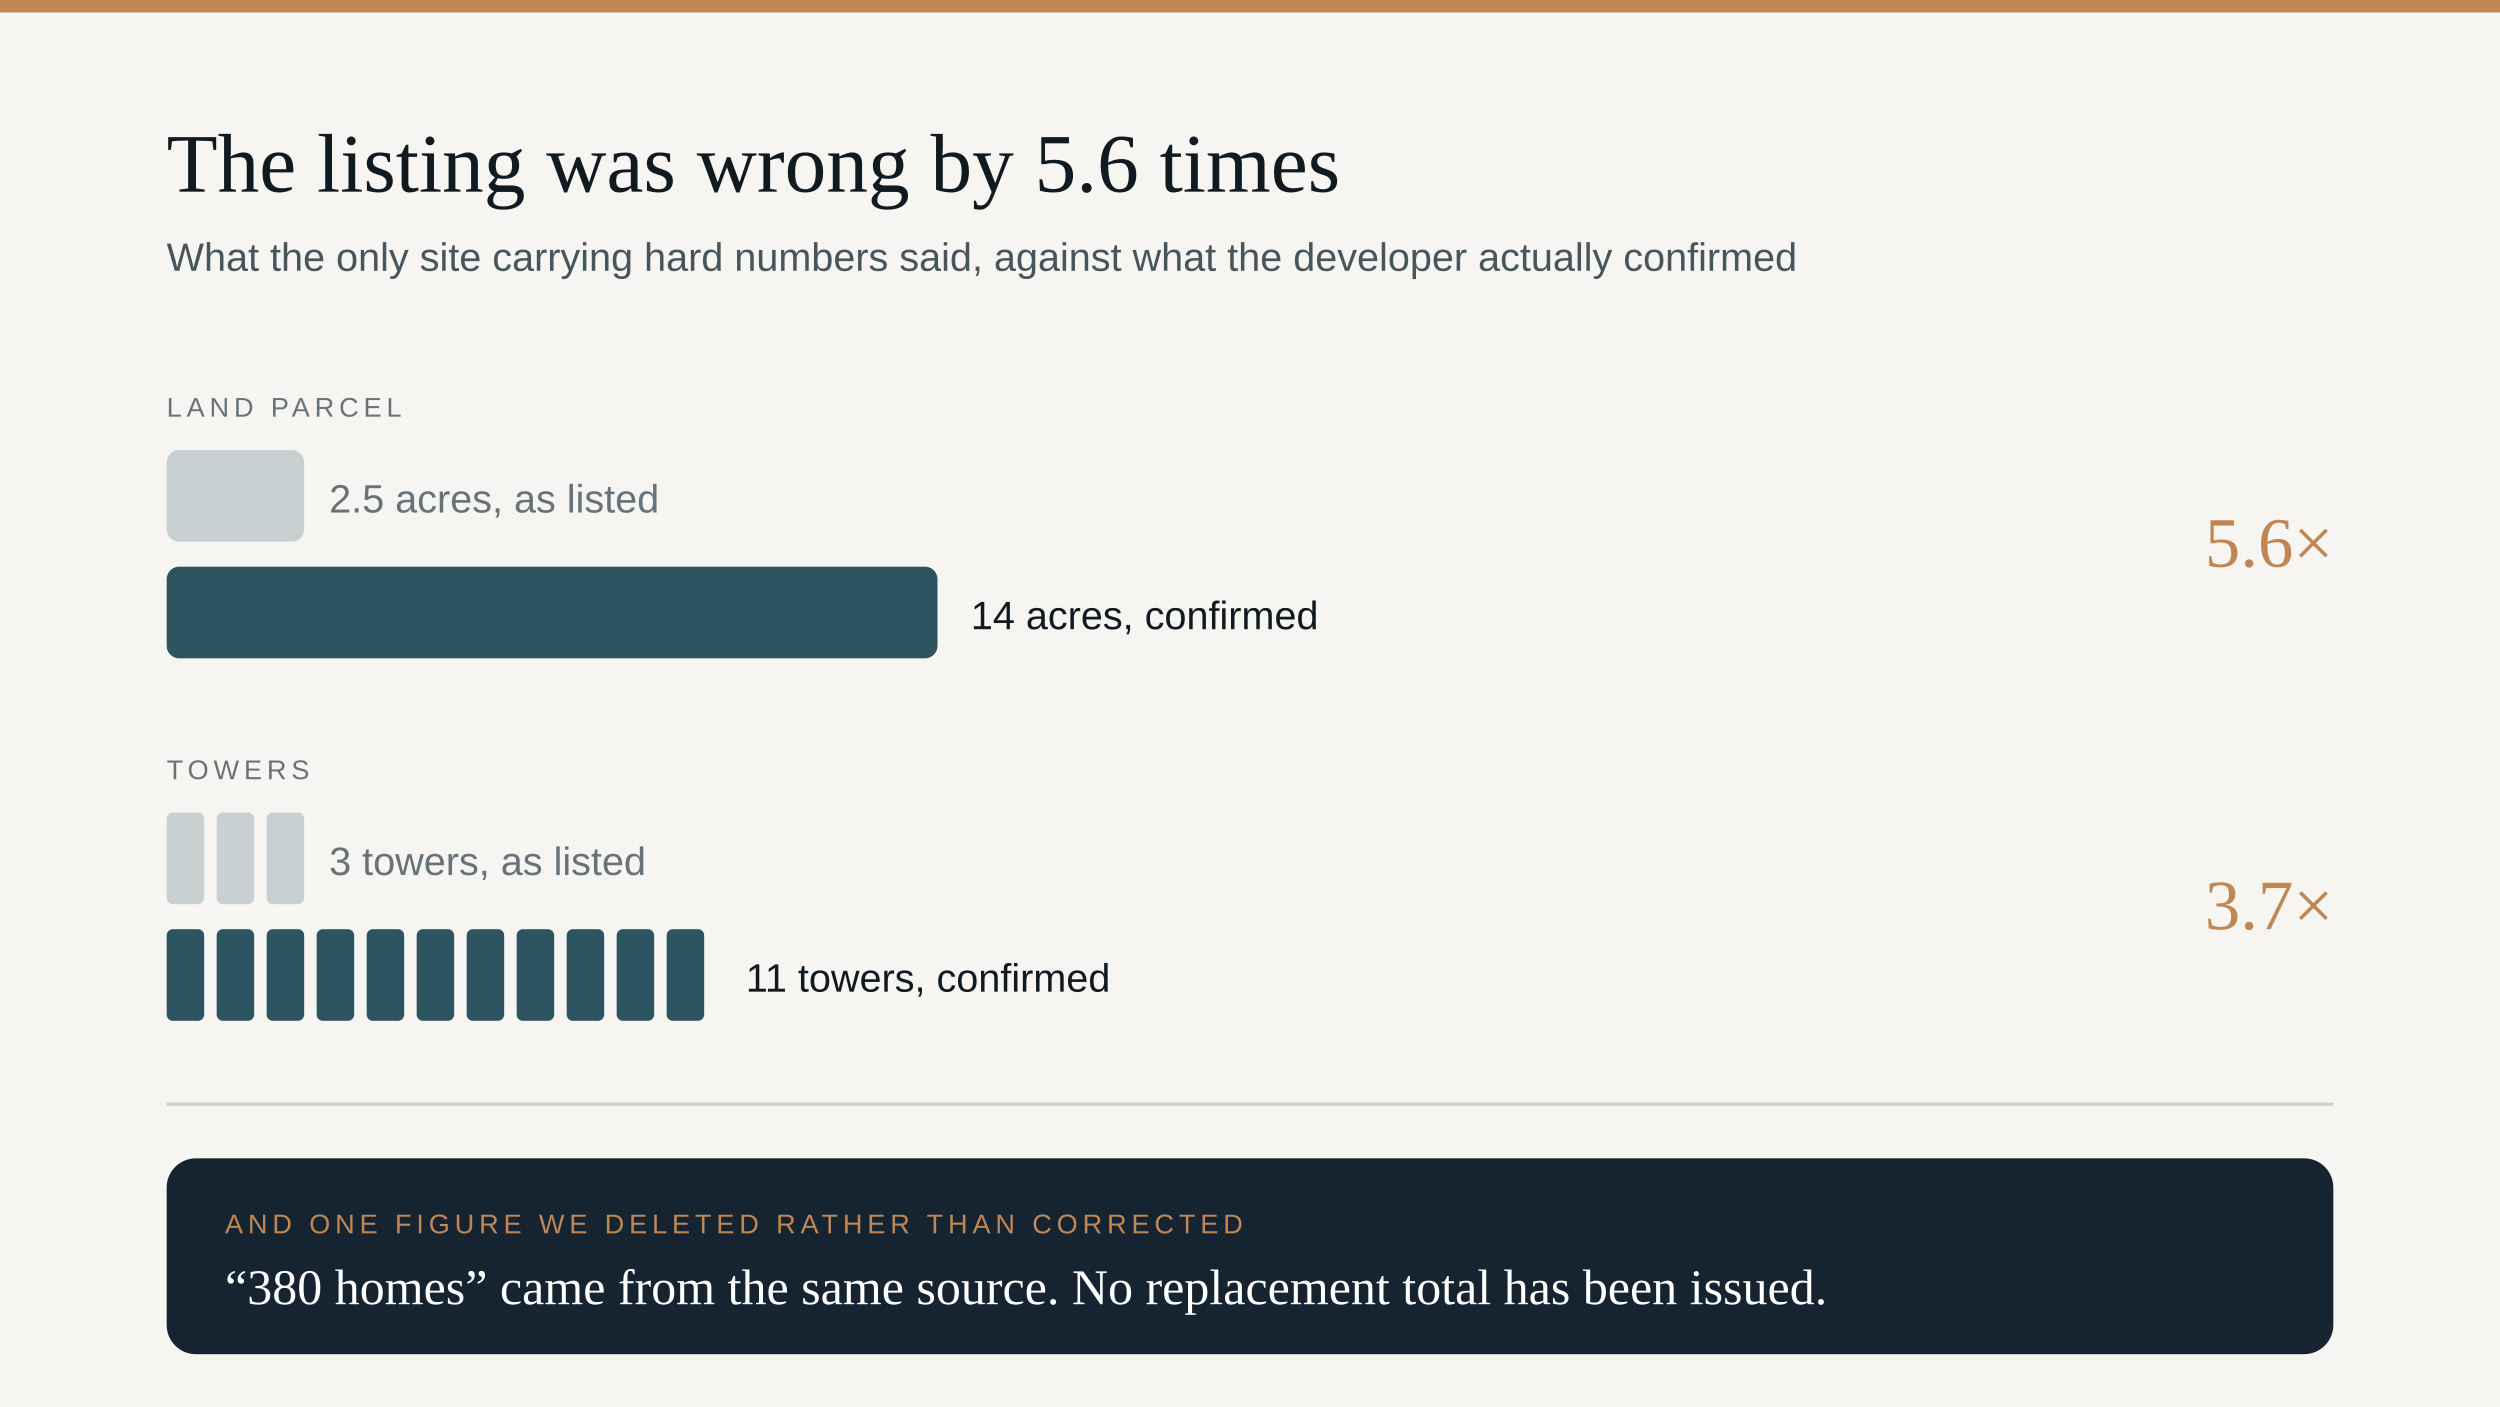
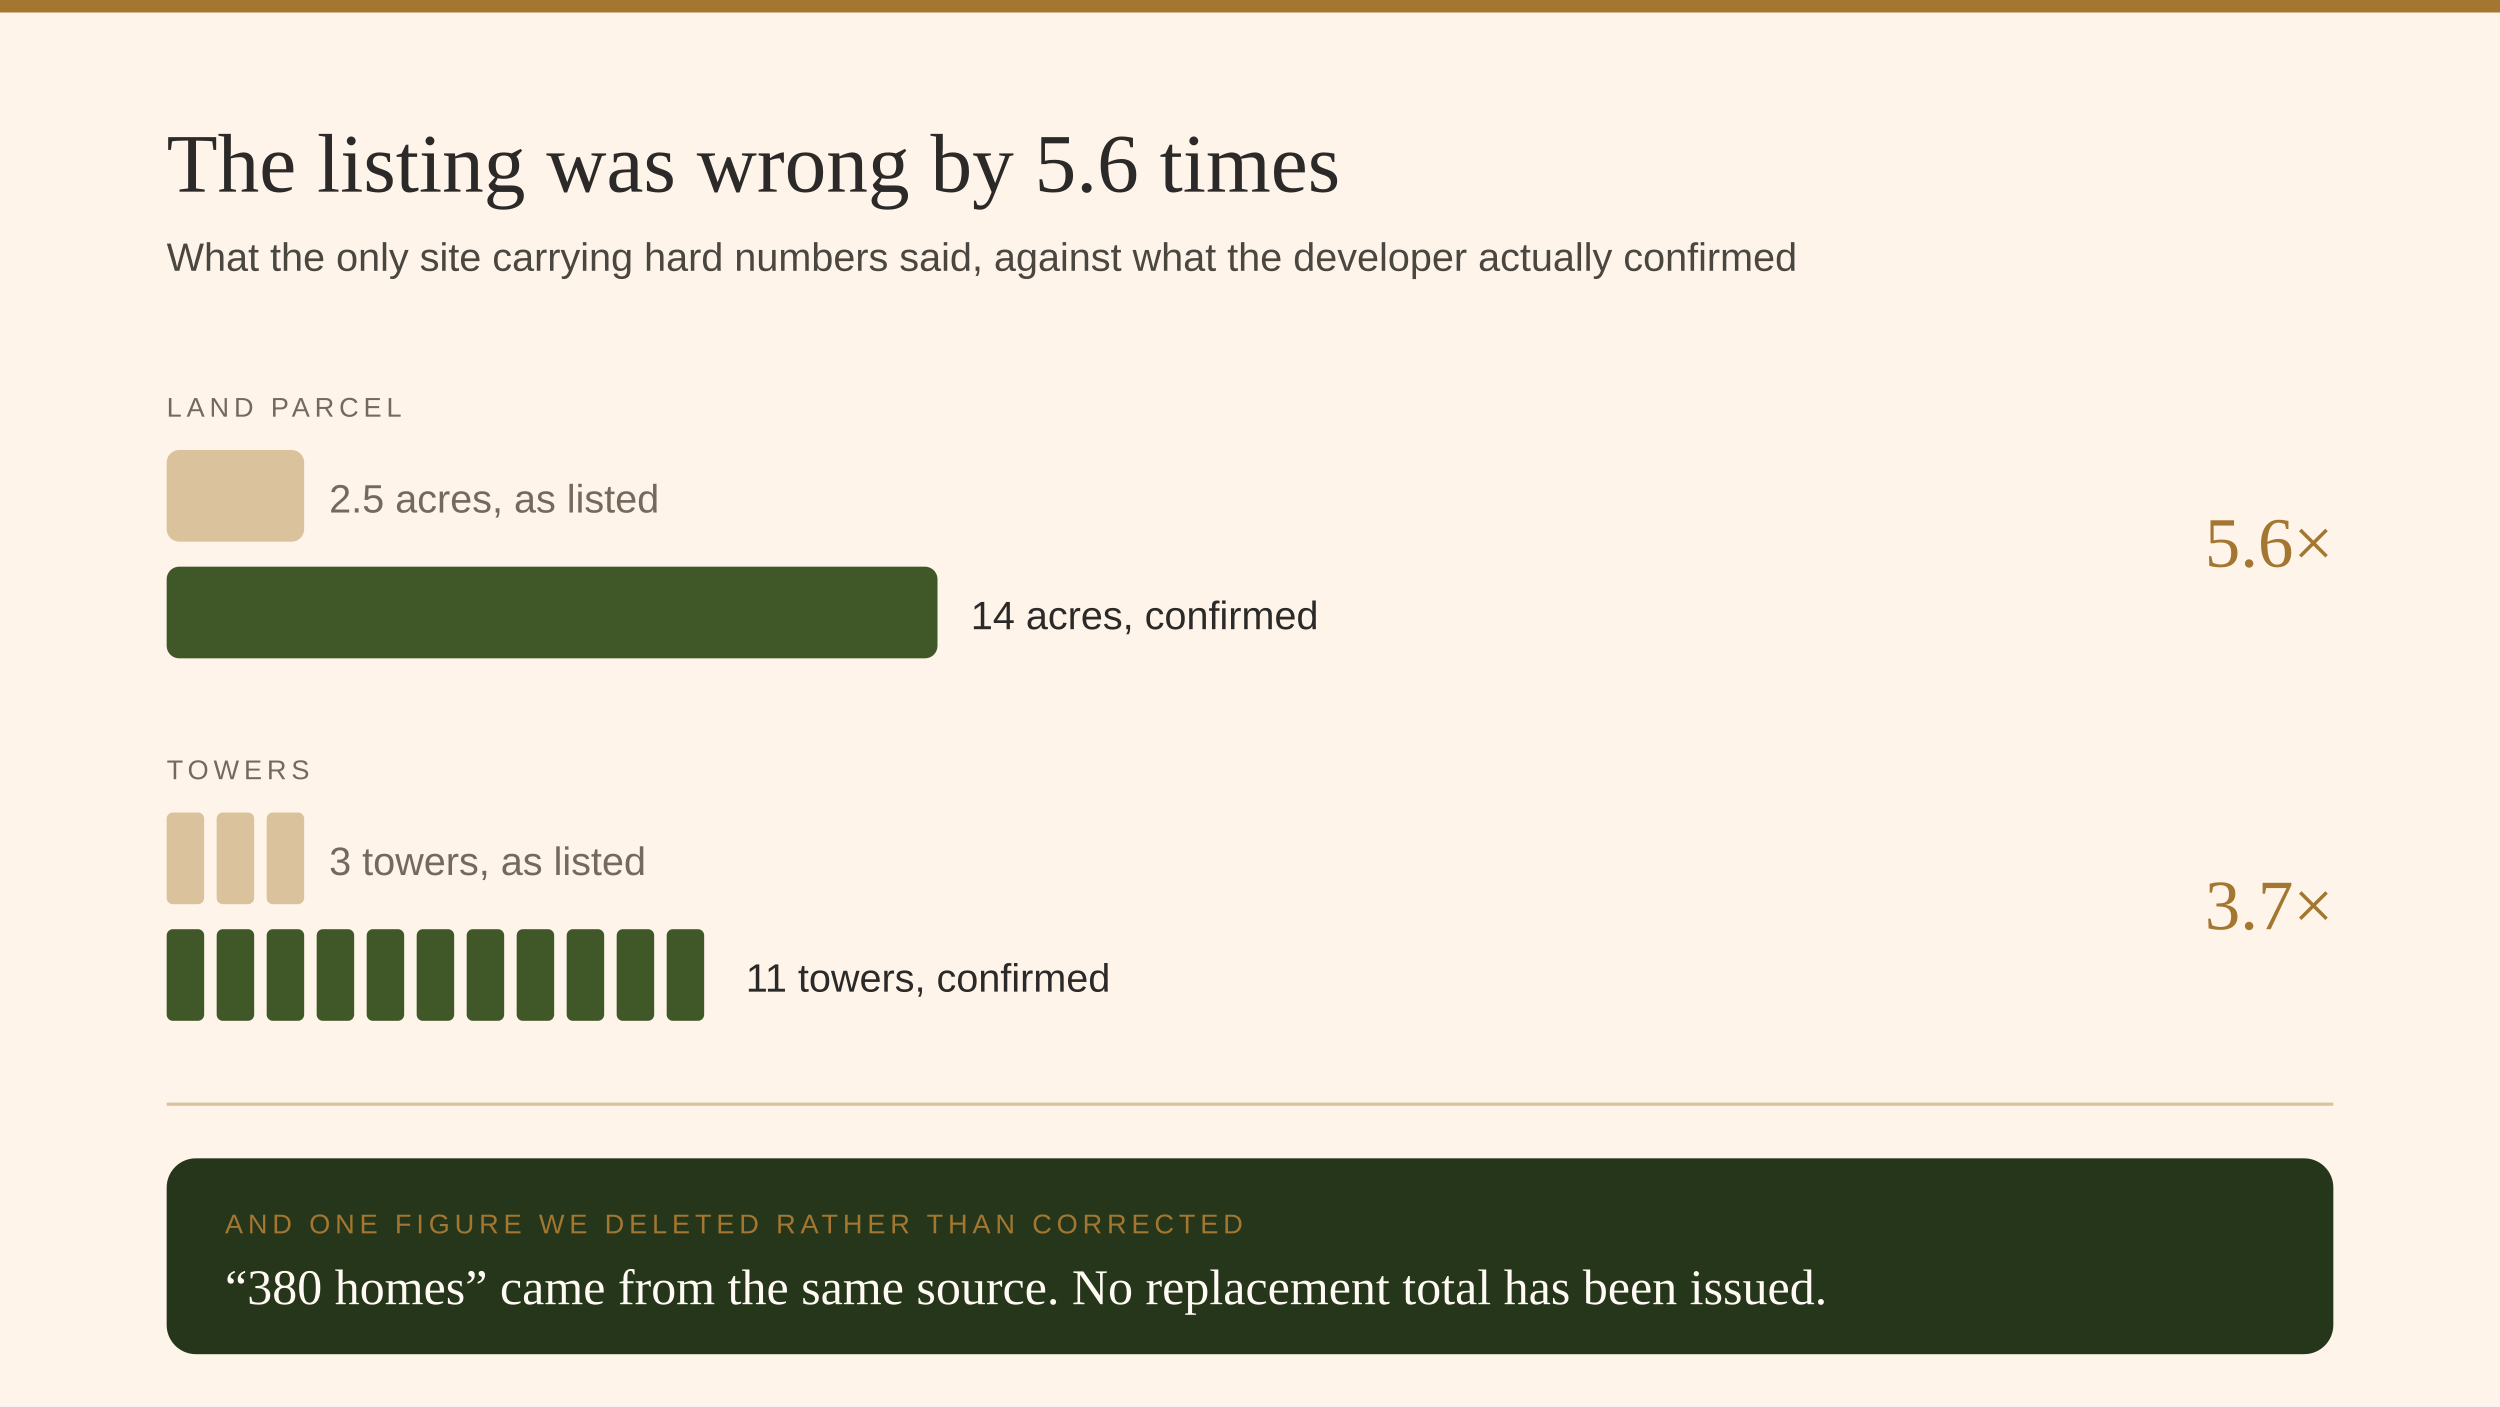
<svg xmlns="http://www.w3.org/2000/svg" viewBox="0 0 1200 675" width="1200" height="675" role="img" aria-label="Comparison of the listing site figures against the figures the client confirmed, showing the scale of the error">
-   <rect width="1200" height="675" fill="#f7f5f1" />
-   <rect x="0" y="0" width="1200" height="6" fill="#c08654" />
-   <text x="80" y="92" font-family="Georgia, 'Times New Roman', serif" font-size="40" fill="#101a20">The listing was wrong by 5.6 times</text>
-   <text x="80" y="130" font-family="Helvetica Neue, Arial, sans-serif" font-size="19" fill="#47555c">What the only site carrying hard numbers said, against what the developer actually confirmed</text>
-   <text x="80" y="200" font-family="Helvetica Neue, Arial, sans-serif" font-size="13" fill="#66737a" letter-spacing="0.18em">LAND PARCEL</text>
-   <rect x="80" y="216" width="66" height="44" rx="6" fill="#c8d0d1" />
-   <text x="158" y="246" font-family="Helvetica Neue, Arial, sans-serif" font-size="19" fill="#66737a">2.5 acres, as listed</text>
-   <rect x="80" y="272" width="370" height="44" rx="6" fill="#2c5561" />
-   <text x="466" y="302" font-family="Helvetica Neue, Arial, sans-serif" font-size="19" fill="#101a20">14 acres, confirmed</text>
-   <text x="1120" y="272" font-family="Georgia, 'Times New Roman', serif" font-size="34" fill="#c08654" text-anchor="end">5.6×</text>
-   <text x="80" y="374" font-family="Helvetica Neue, Arial, sans-serif" font-size="13" fill="#66737a" letter-spacing="0.18em">TOWERS</text>
-   <g fill="#c8d0d1">
+   <rect width="1200" height="675" fill="#fef4e9" />
+   <rect x="0" y="0" width="1200" height="6" fill="#a37731" />
+   <text x="80" y="92" font-family="Georgia, 'Times New Roman', serif" font-size="40" fill="#2b2a29">The listing was wrong by 5.6 times</text>
+   <text x="80" y="130" font-family="Helvetica Neue, Arial, sans-serif" font-size="19" fill="#4a4640">What the only site carrying hard numbers said, against what the developer actually confirmed</text>
+   <text x="80" y="200" font-family="Helvetica Neue, Arial, sans-serif" font-size="13" fill="#73695d" letter-spacing="0.18em">LAND PARCEL</text>
+   <rect x="80" y="216" width="66" height="44" rx="6" fill="#d9c29c" />
+   <text x="158" y="246" font-family="Helvetica Neue, Arial, sans-serif" font-size="19" fill="#73695d">2.5 acres, as listed</text>
+   <rect x="80" y="272" width="370" height="44" rx="6" fill="#405828" />
+   <text x="466" y="302" font-family="Helvetica Neue, Arial, sans-serif" font-size="19" fill="#2b2a29">14 acres, confirmed</text>
+   <text x="1120" y="272" font-family="Georgia, 'Times New Roman', serif" font-size="34" fill="#a37731" text-anchor="end">5.6×</text>
+   <text x="80" y="374" font-family="Helvetica Neue, Arial, sans-serif" font-size="13" fill="#73695d" letter-spacing="0.18em">TOWERS</text>
+   <g fill="#d9c29c">
    <rect x="80" y="390" width="18" height="44" rx="3" />
    <rect x="104" y="390" width="18" height="44" rx="3" />
    <rect x="128" y="390" width="18" height="44" rx="3" />
  </g>
-   <text x="158" y="420" font-family="Helvetica Neue, Arial, sans-serif" font-size="19" fill="#66737a">3 towers, as listed</text>
-   <g fill="#2c5561">
+   <text x="158" y="420" font-family="Helvetica Neue, Arial, sans-serif" font-size="19" fill="#73695d">3 towers, as listed</text>
+   <g fill="#405828">
    <rect x="80" y="446" width="18" height="44" rx="3" />
    <rect x="104" y="446" width="18" height="44" rx="3" />
    <rect x="128" y="446" width="18" height="44" rx="3" />
    <rect x="152" y="446" width="18" height="44" rx="3" />
    <rect x="176" y="446" width="18" height="44" rx="3" />
    <rect x="200" y="446" width="18" height="44" rx="3" />
    <rect x="224" y="446" width="18" height="44" rx="3" />
    <rect x="248" y="446" width="18" height="44" rx="3" />
    <rect x="272" y="446" width="18" height="44" rx="3" />
    <rect x="296" y="446" width="18" height="44" rx="3" />
    <rect x="320" y="446" width="18" height="44" rx="3" />
  </g>
-   <text x="358" y="476" font-family="Helvetica Neue, Arial, sans-serif" font-size="19" fill="#101a20">11 towers, confirmed</text>
-   <text x="1120" y="446" font-family="Georgia, 'Times New Roman', serif" font-size="34" fill="#c08654" text-anchor="end">3.7×</text>
-   <line x1="80" y1="530" x2="1120" y2="530" stroke="#c8d0d1" stroke-width="1.5" />
-   <rect x="80" y="556" width="1040" height="94" rx="14" fill="#152430" />
-   <text x="108" y="592" font-family="Helvetica Neue, Arial, sans-serif" font-size="13" fill="#c08654" letter-spacing="0.18em">AND ONE FIGURE WE DELETED RATHER THAN CORRECTED</text>
-   <text x="108" y="626" font-family="Georgia, 'Times New Roman', serif" font-size="24" fill="#ffffff">“380 homes” came from the same source. No replacement total has been issued.</text>
+   <text x="358" y="476" font-family="Helvetica Neue, Arial, sans-serif" font-size="19" fill="#2b2a29">11 towers, confirmed</text>
+   <text x="1120" y="446" font-family="Georgia, 'Times New Roman', serif" font-size="34" fill="#a37731" text-anchor="end">3.7×</text>
+   <line x1="80" y1="530" x2="1120" y2="530" stroke="#d9c29c" stroke-width="1.5" />
+   <rect x="80" y="556" width="1040" height="94" rx="14" fill="#26361a" />
+   <text x="108" y="592" font-family="Helvetica Neue, Arial, sans-serif" font-size="13" fill="#a37731" letter-spacing="0.18em">AND ONE FIGURE WE DELETED RATHER THAN CORRECTED</text>
+   <text x="108" y="626" font-family="Georgia, 'Times New Roman', serif" font-size="24" fill="#fffaf4">“380 homes” came from the same source. No replacement total has been issued.</text>
</svg>
